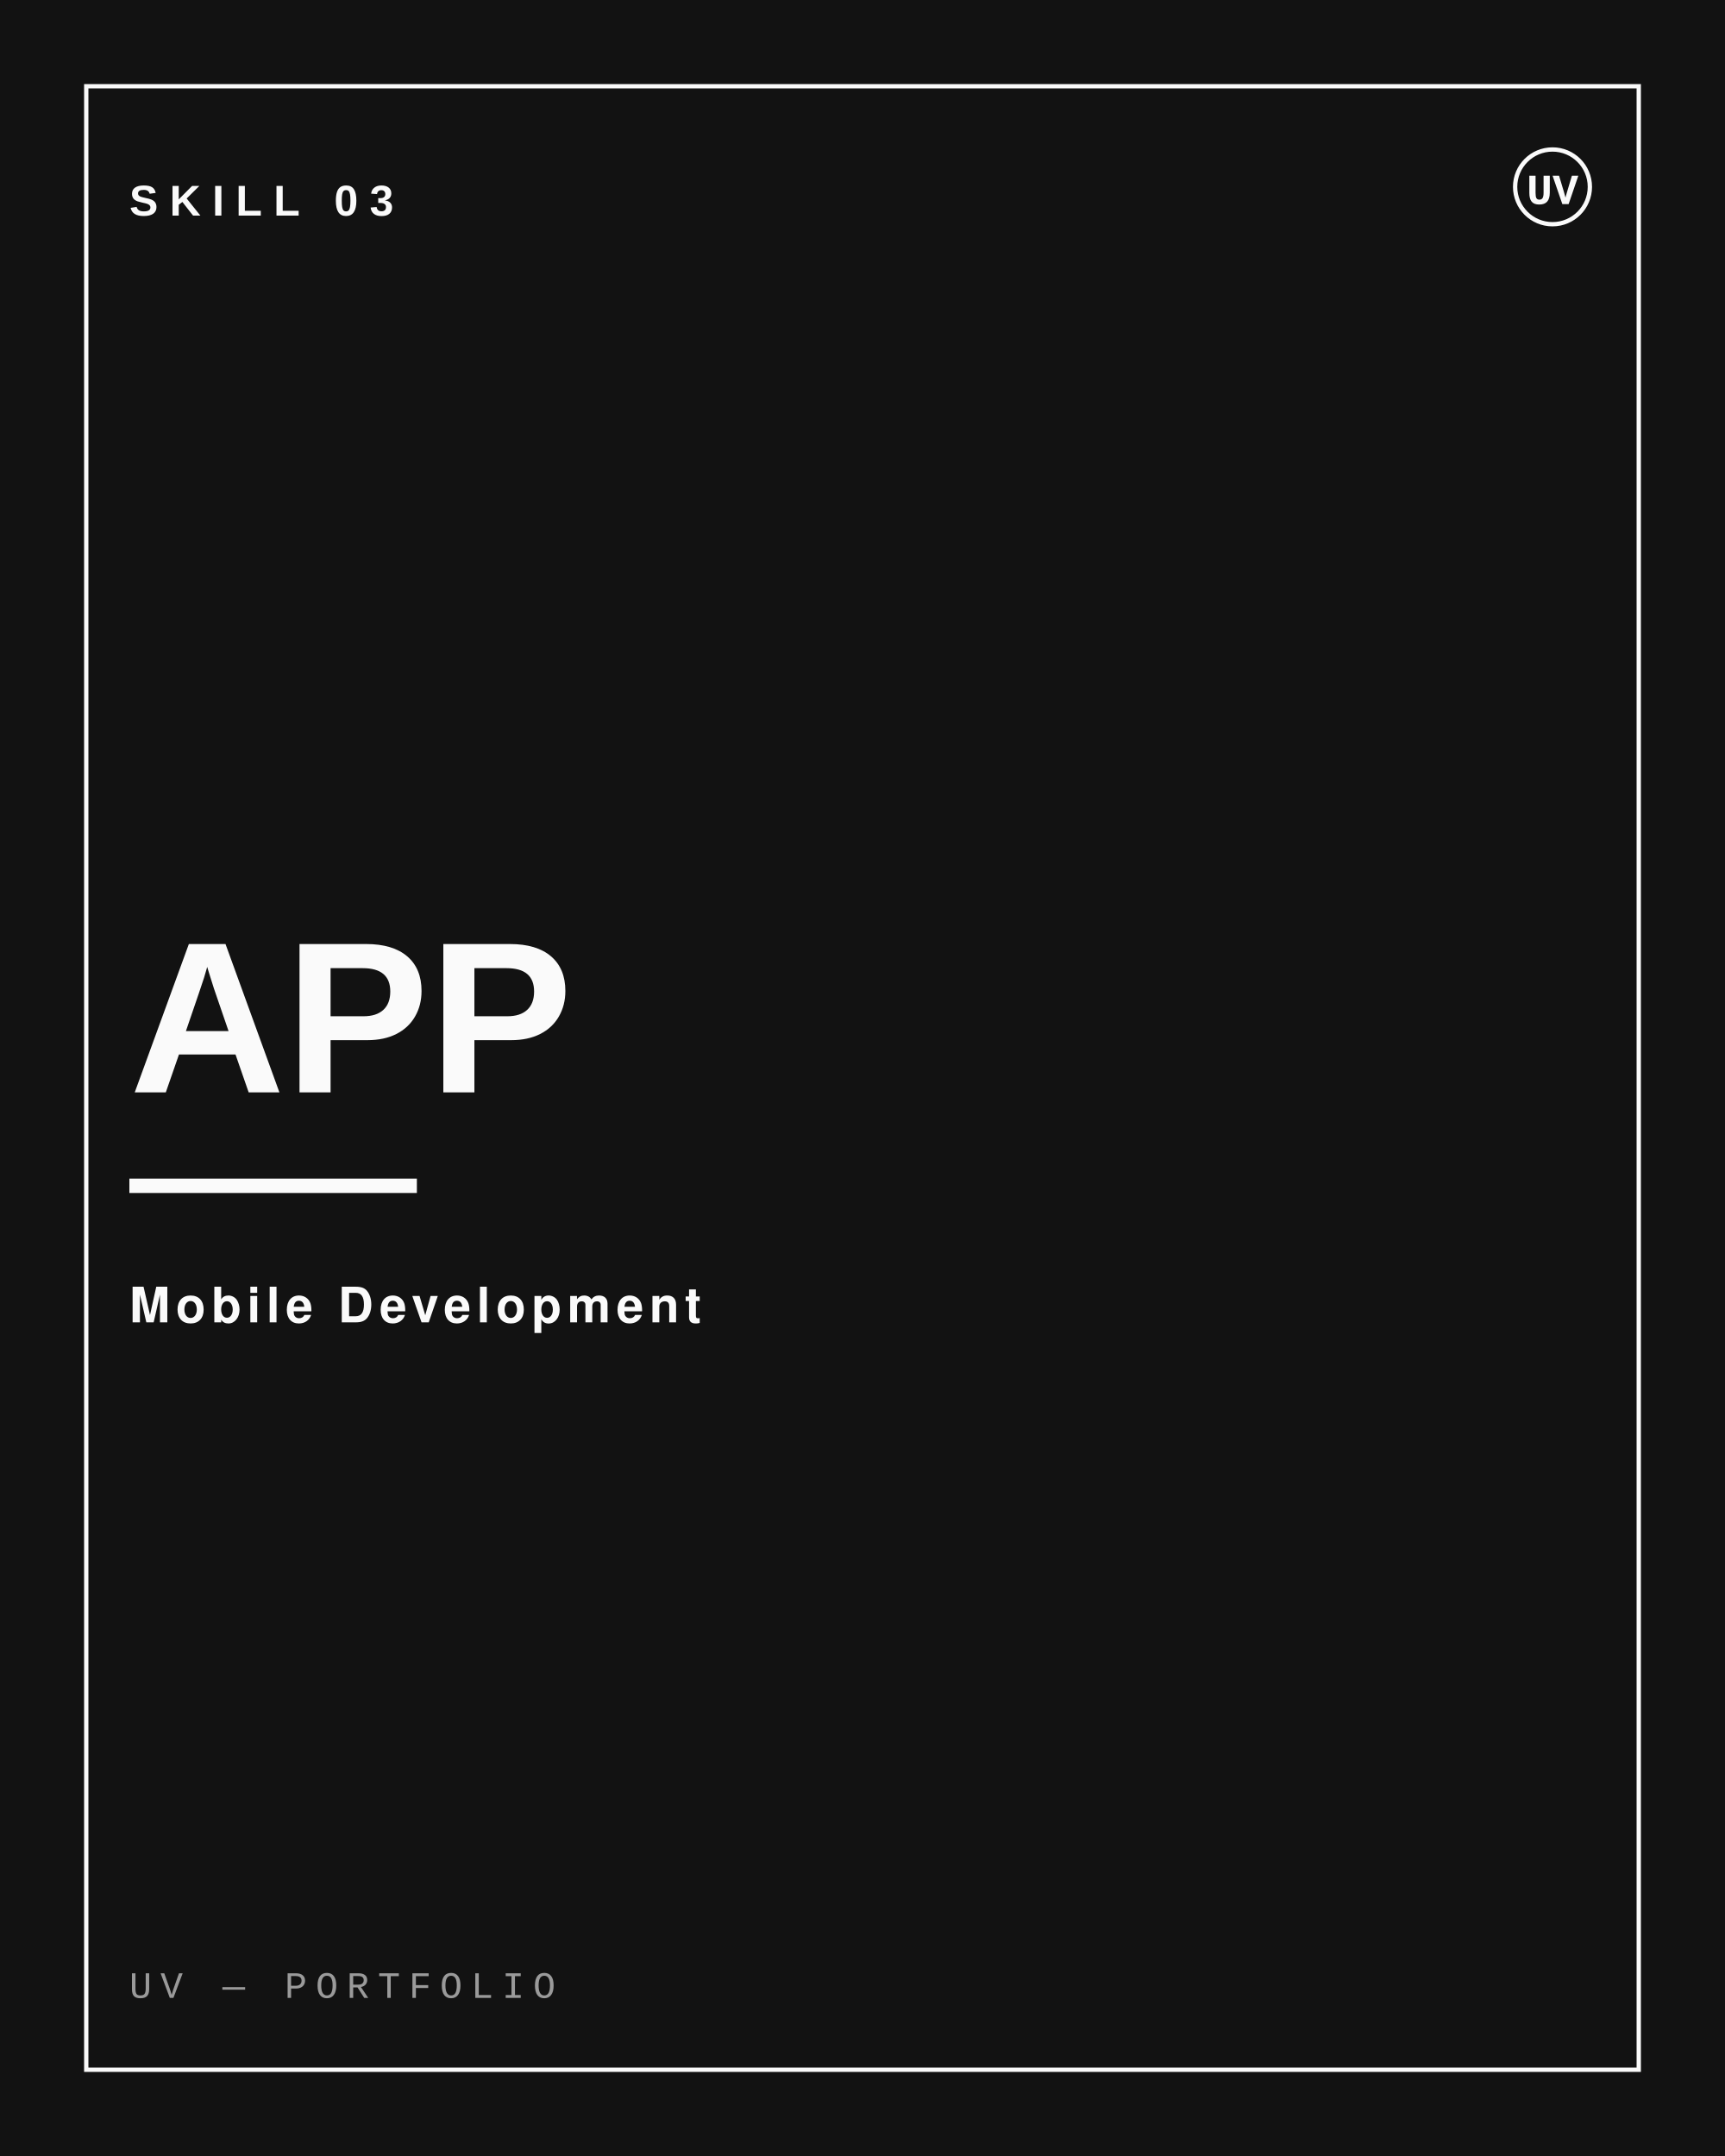
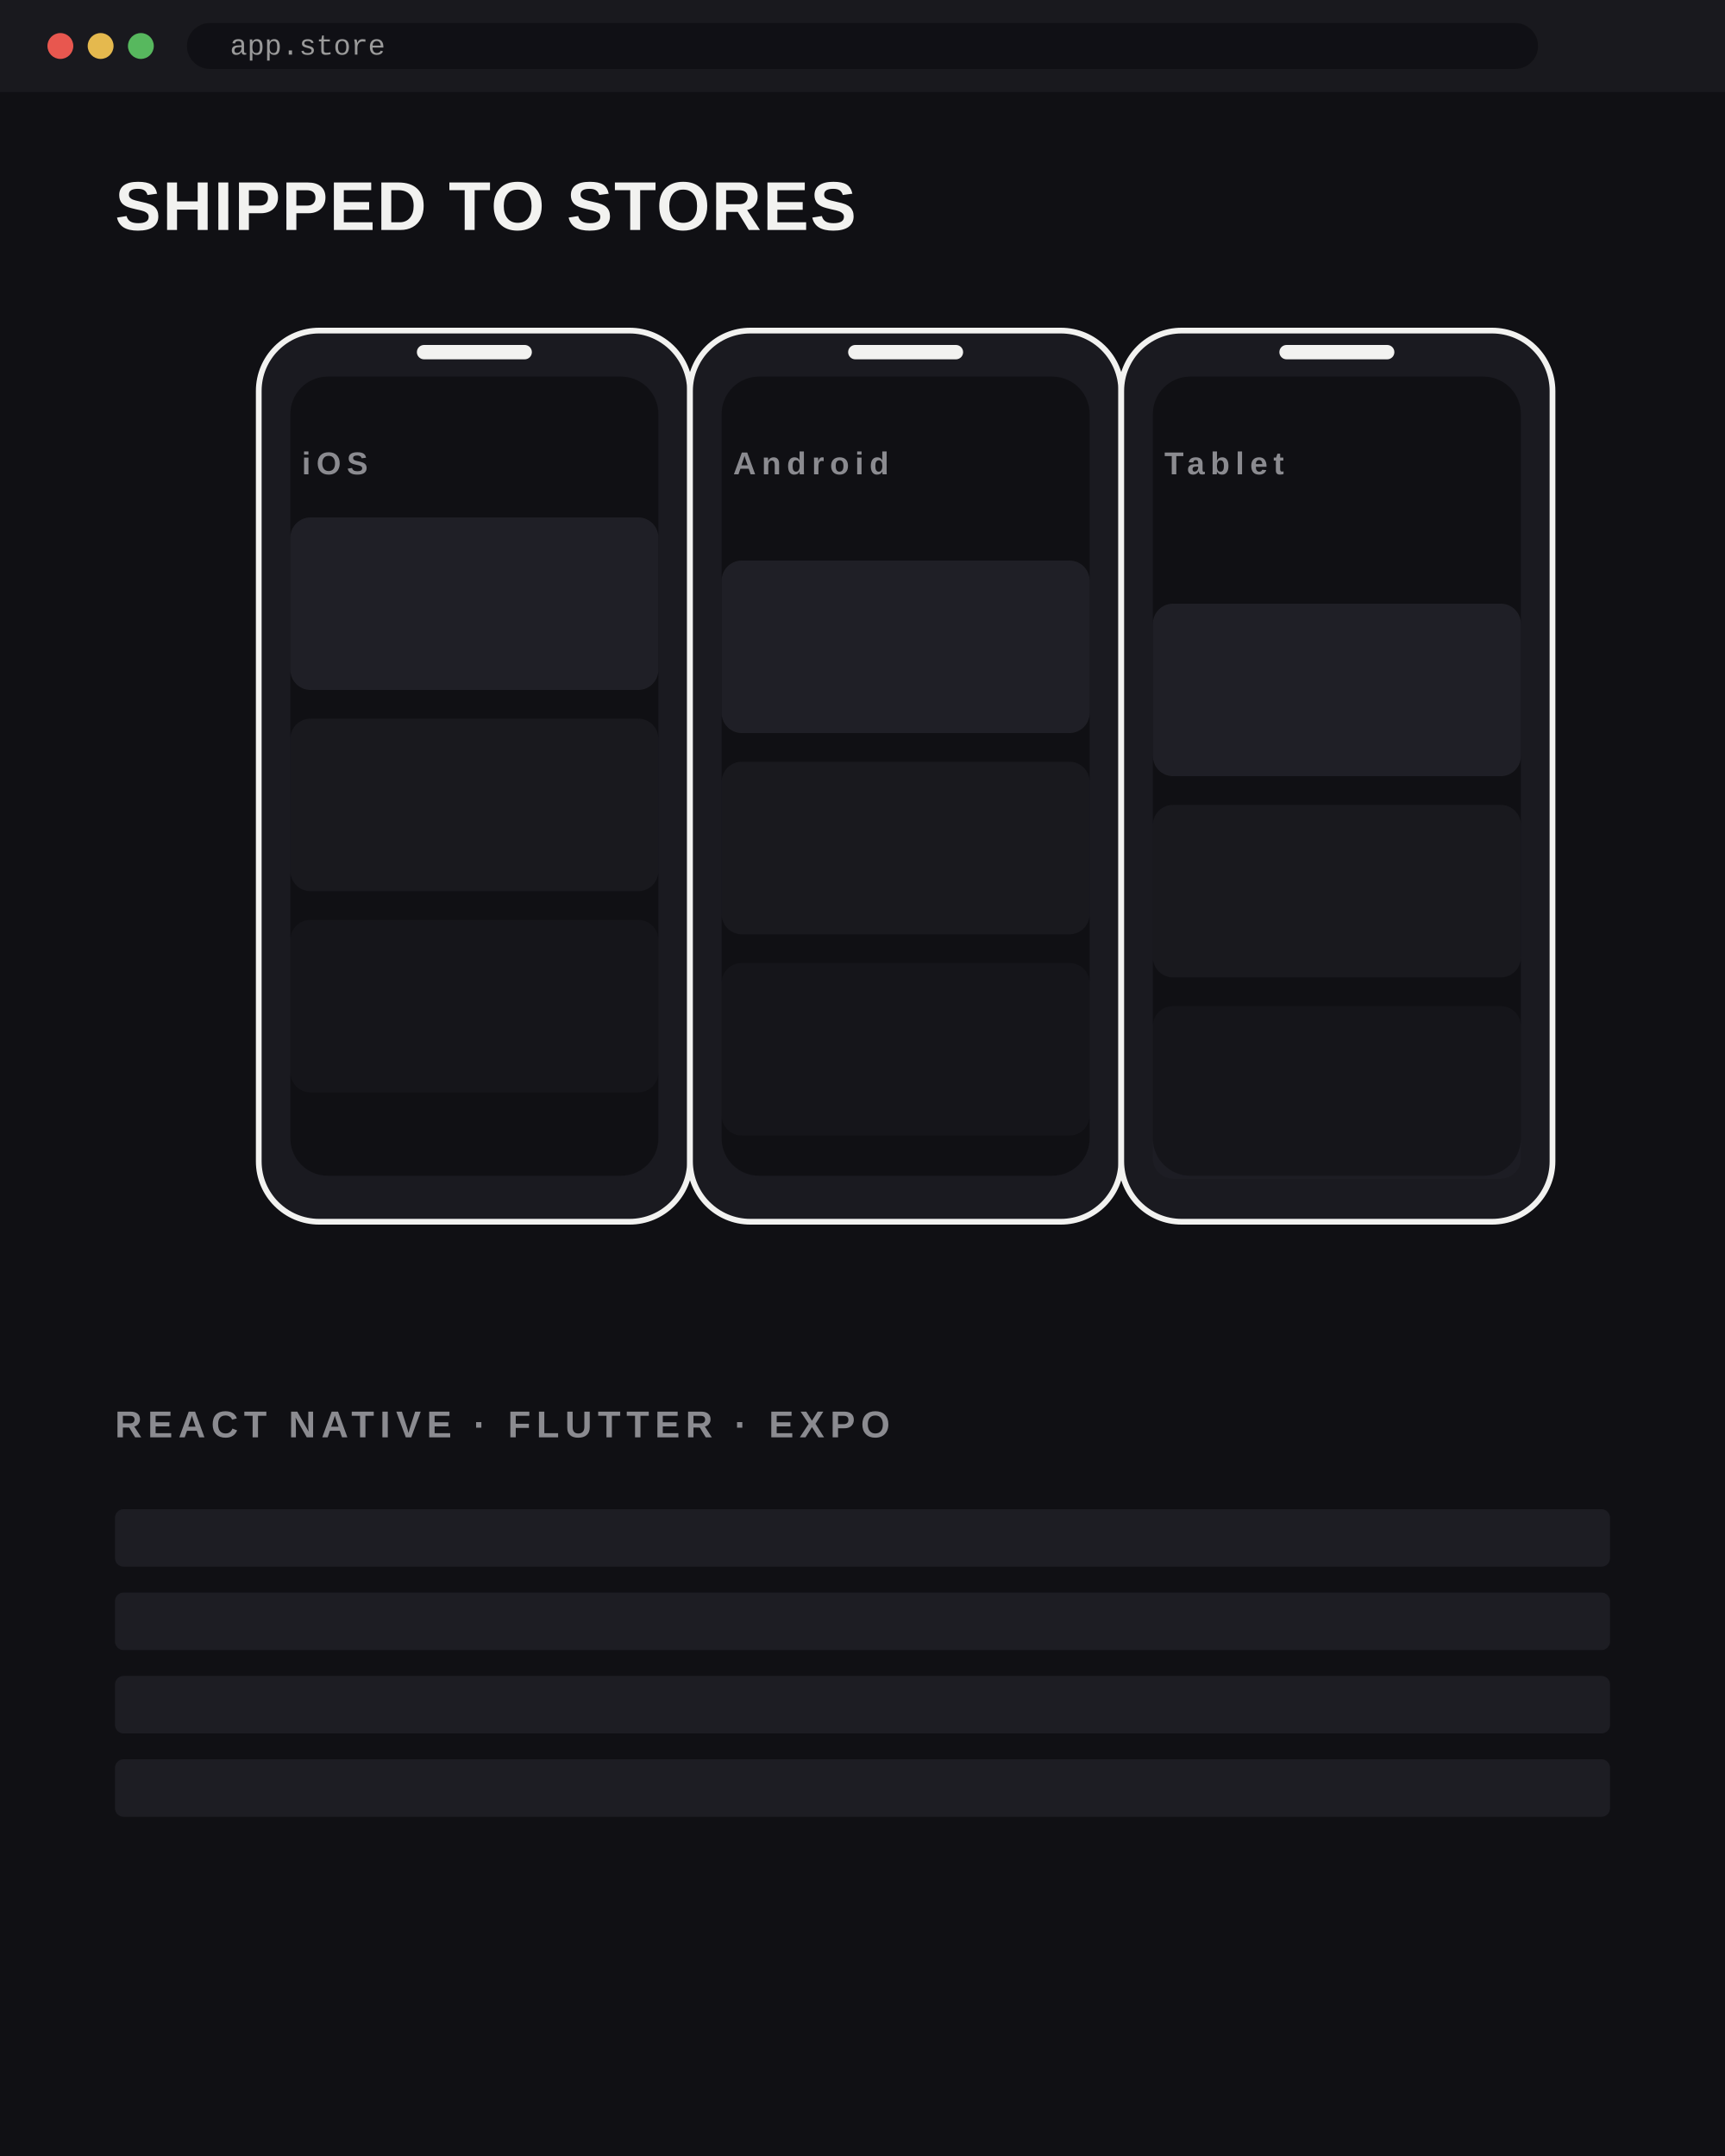
<svg xmlns="http://www.w3.org/2000/svg" width="1200" height="1500" viewBox="0 0 1200 1500">
-   <rect width="1200" height="1500" fill="#121212" />
-   <rect x="60" y="60" width="1080" height="1380" fill="none" stroke="#FAFAFA" stroke-width="3" />
-   <text x="90" y="150" font-family="Arial Black, Arial, sans-serif" font-size="30" font-weight="900" fill="#FAFAFA" letter-spacing="8">SKILL 03</text>
-   <text x="90" y="760" font-family="Arial Black, Arial, sans-serif" font-size="150" font-weight="900" fill="#FAFAFA">APP</text>
-   <rect x="90" y="820" width="200" height="10" fill="#FAFAFA" />
-   <text x="90" y="920" font-family="Helvetica, Arial, sans-serif" font-size="34" font-weight="700" fill="#FAFAFA" letter-spacing="4">Mobile Development</text>
-   <text x="90" y="1390" font-family="Courier New, monospace" font-size="26" fill="#9A9A9A" letter-spacing="6">UV — PORTFOLIO</text>
-   <circle cx="1080" cy="130" r="26" fill="none" stroke="#FAFAFA" stroke-width="3" />
-   <text x="1080" y="142" font-family="Courier New, monospace" font-size="30" font-weight="700" fill="#FAFAFA" text-anchor="middle">UV</text>
+   <rect width="1200" height="1500" fill="#101014" />
+   <rect x="0" y="0" width="1200" height="64" fill="#2A2A32" opacity="0.35" />
+   <circle cx="42" cy="32" r="9" fill="#E8574F" />
+   <circle cx="70" cy="32" r="9" fill="#E5B94E" />
+   <circle cx="98" cy="32" r="9" fill="#57B85E" />
+   <rect x="130" y="16" width="940" height="32" rx="16" fill="#101014" opacity="0.9" />
+   <text x="160" y="38" font-family="Courier New, monospace" font-size="20" fill="#9A9A9A">app.store</text>
+   <text x="80" y="160" font-family="Arial, sans-serif" font-size="48" font-weight="900" fill="#F2F2F0" letter-spacing="1">SHIPPED TO STORES</text>
+   <rect x="180" y="230" width="300" height="620" rx="42" fill="#1A1A20" stroke="#F2F2F0" stroke-width="4" />
+   <rect x="202" y="262" width="256" height="556" rx="26" fill="#101014" />
+   <rect x="290" y="240" width="80" height="10" rx="5" fill="#F2F2F0" />
+   <text x="210" y="330" font-family="Arial, sans-serif" font-size="22" font-weight="700" fill="#8B8B90" letter-spacing="4">iOS</text>
+   <rect x="202" y="360" width="256" height="120" rx="14" fill="#2A2A32" opacity="0.6" />
+   <rect x="202" y="500" width="256" height="120" rx="14" fill="#2A2A32" opacity="0.35" />
+   <rect x="202" y="640" width="256" height="120" rx="14" fill="#2A2A32" opacity="0.2" />
+   <rect x="480" y="230" width="300" height="620" rx="42" fill="#1A1A20" stroke="#F2F2F0" stroke-width="4" />
+   <rect x="502" y="262" width="256" height="556" rx="26" fill="#101014" />
+   <rect x="590" y="240" width="80" height="10" rx="5" fill="#F2F2F0" />
+   <text x="510" y="330" font-family="Arial, sans-serif" font-size="22" font-weight="700" fill="#8B8B90" letter-spacing="4">Android</text>
+   <rect x="502" y="390" width="256" height="120" rx="14" fill="#2A2A32" opacity="0.6" />
+   <rect x="502" y="530" width="256" height="120" rx="14" fill="#2A2A32" opacity="0.35" />
+   <rect x="502" y="670" width="256" height="120" rx="14" fill="#2A2A32" opacity="0.2" />
+   <rect x="780" y="230" width="300" height="620" rx="42" fill="#1A1A20" stroke="#F2F2F0" stroke-width="4" />
+   <rect x="802" y="262" width="256" height="556" rx="26" fill="#101014" />
+   <rect x="890" y="240" width="80" height="10" rx="5" fill="#F2F2F0" />
+   <text x="810" y="330" font-family="Arial, sans-serif" font-size="22" font-weight="700" fill="#8B8B90" letter-spacing="4">Tablet</text>
+   <rect x="802" y="420" width="256" height="120" rx="14" fill="#2A2A32" opacity="0.6" />
+   <rect x="802" y="560" width="256" height="120" rx="14" fill="#2A2A32" opacity="0.35" />
+   <rect x="802" y="700" width="256" height="120" rx="14" fill="#2A2A32" opacity="0.2" />
+   <text x="80" y="1000" font-family="Arial, sans-serif" font-size="26" font-weight="700" fill="#8B8B90" letter-spacing="4">REACT NATIVE · FLUTTER · EXPO</text>
+   <rect x="80" y="1050" width="1040" height="40" rx="6" fill="#2A2A32" opacity="0.5" />
+   <rect x="80" y="1108" width="1040" height="40" rx="6" fill="#2A2A32" opacity="0.5" />
+   <rect x="80" y="1166" width="1040" height="40" rx="6" fill="#2A2A32" opacity="0.5" />
+   <rect x="80" y="1224" width="1040" height="40" rx="6" fill="#2A2A32" opacity="0.5" />
</svg>
